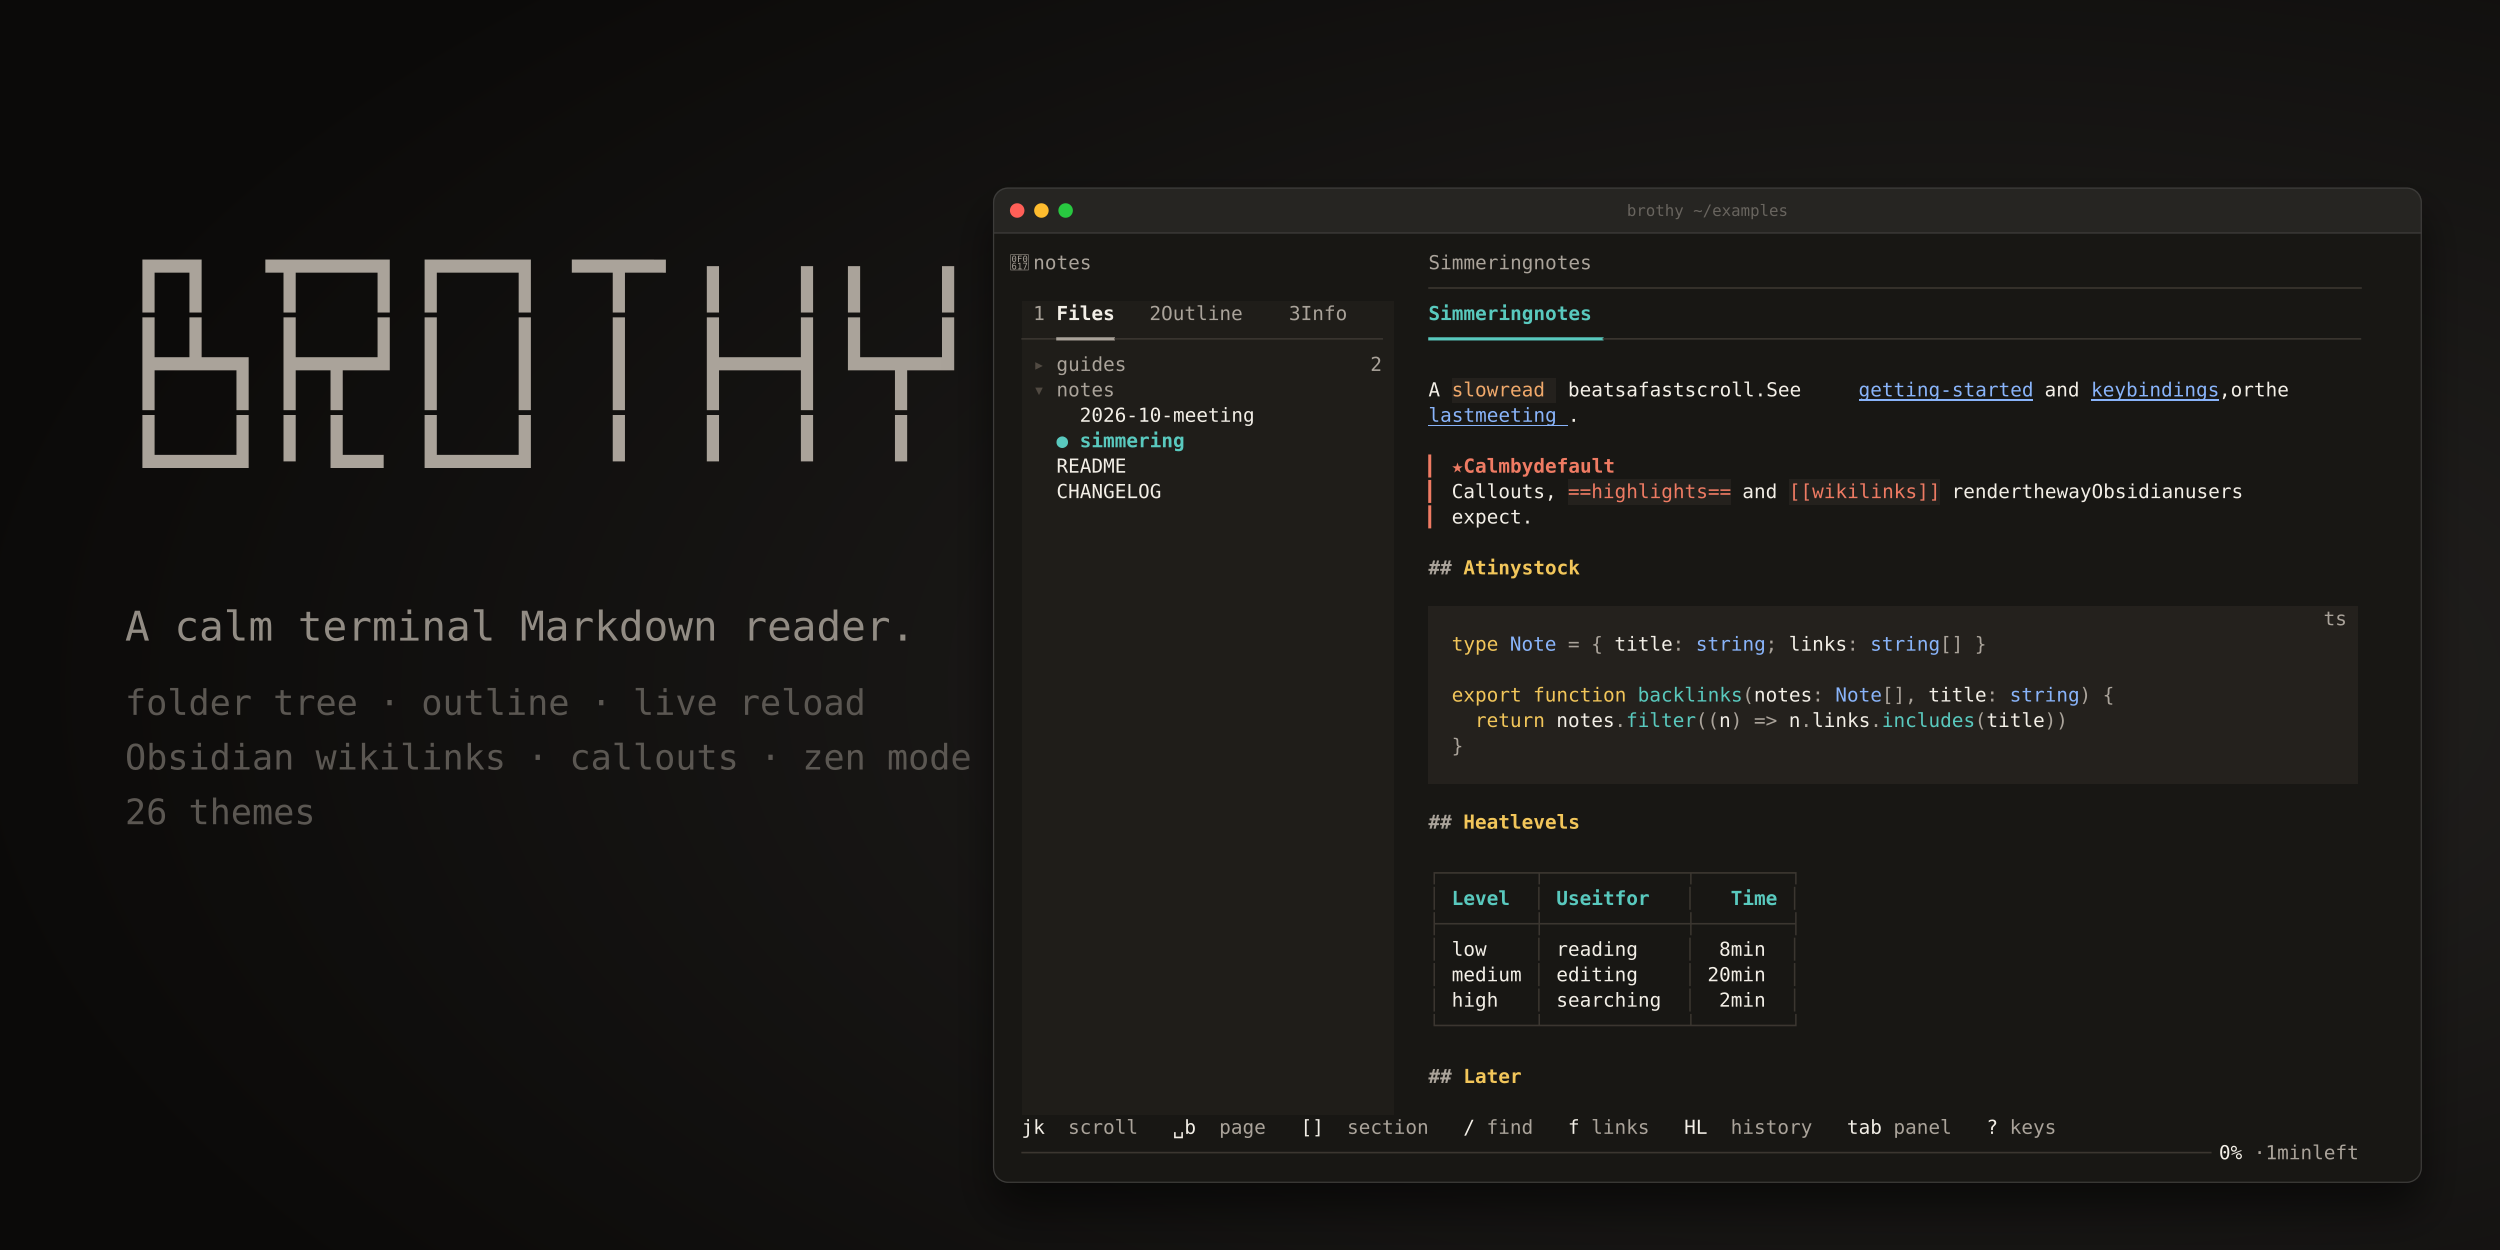
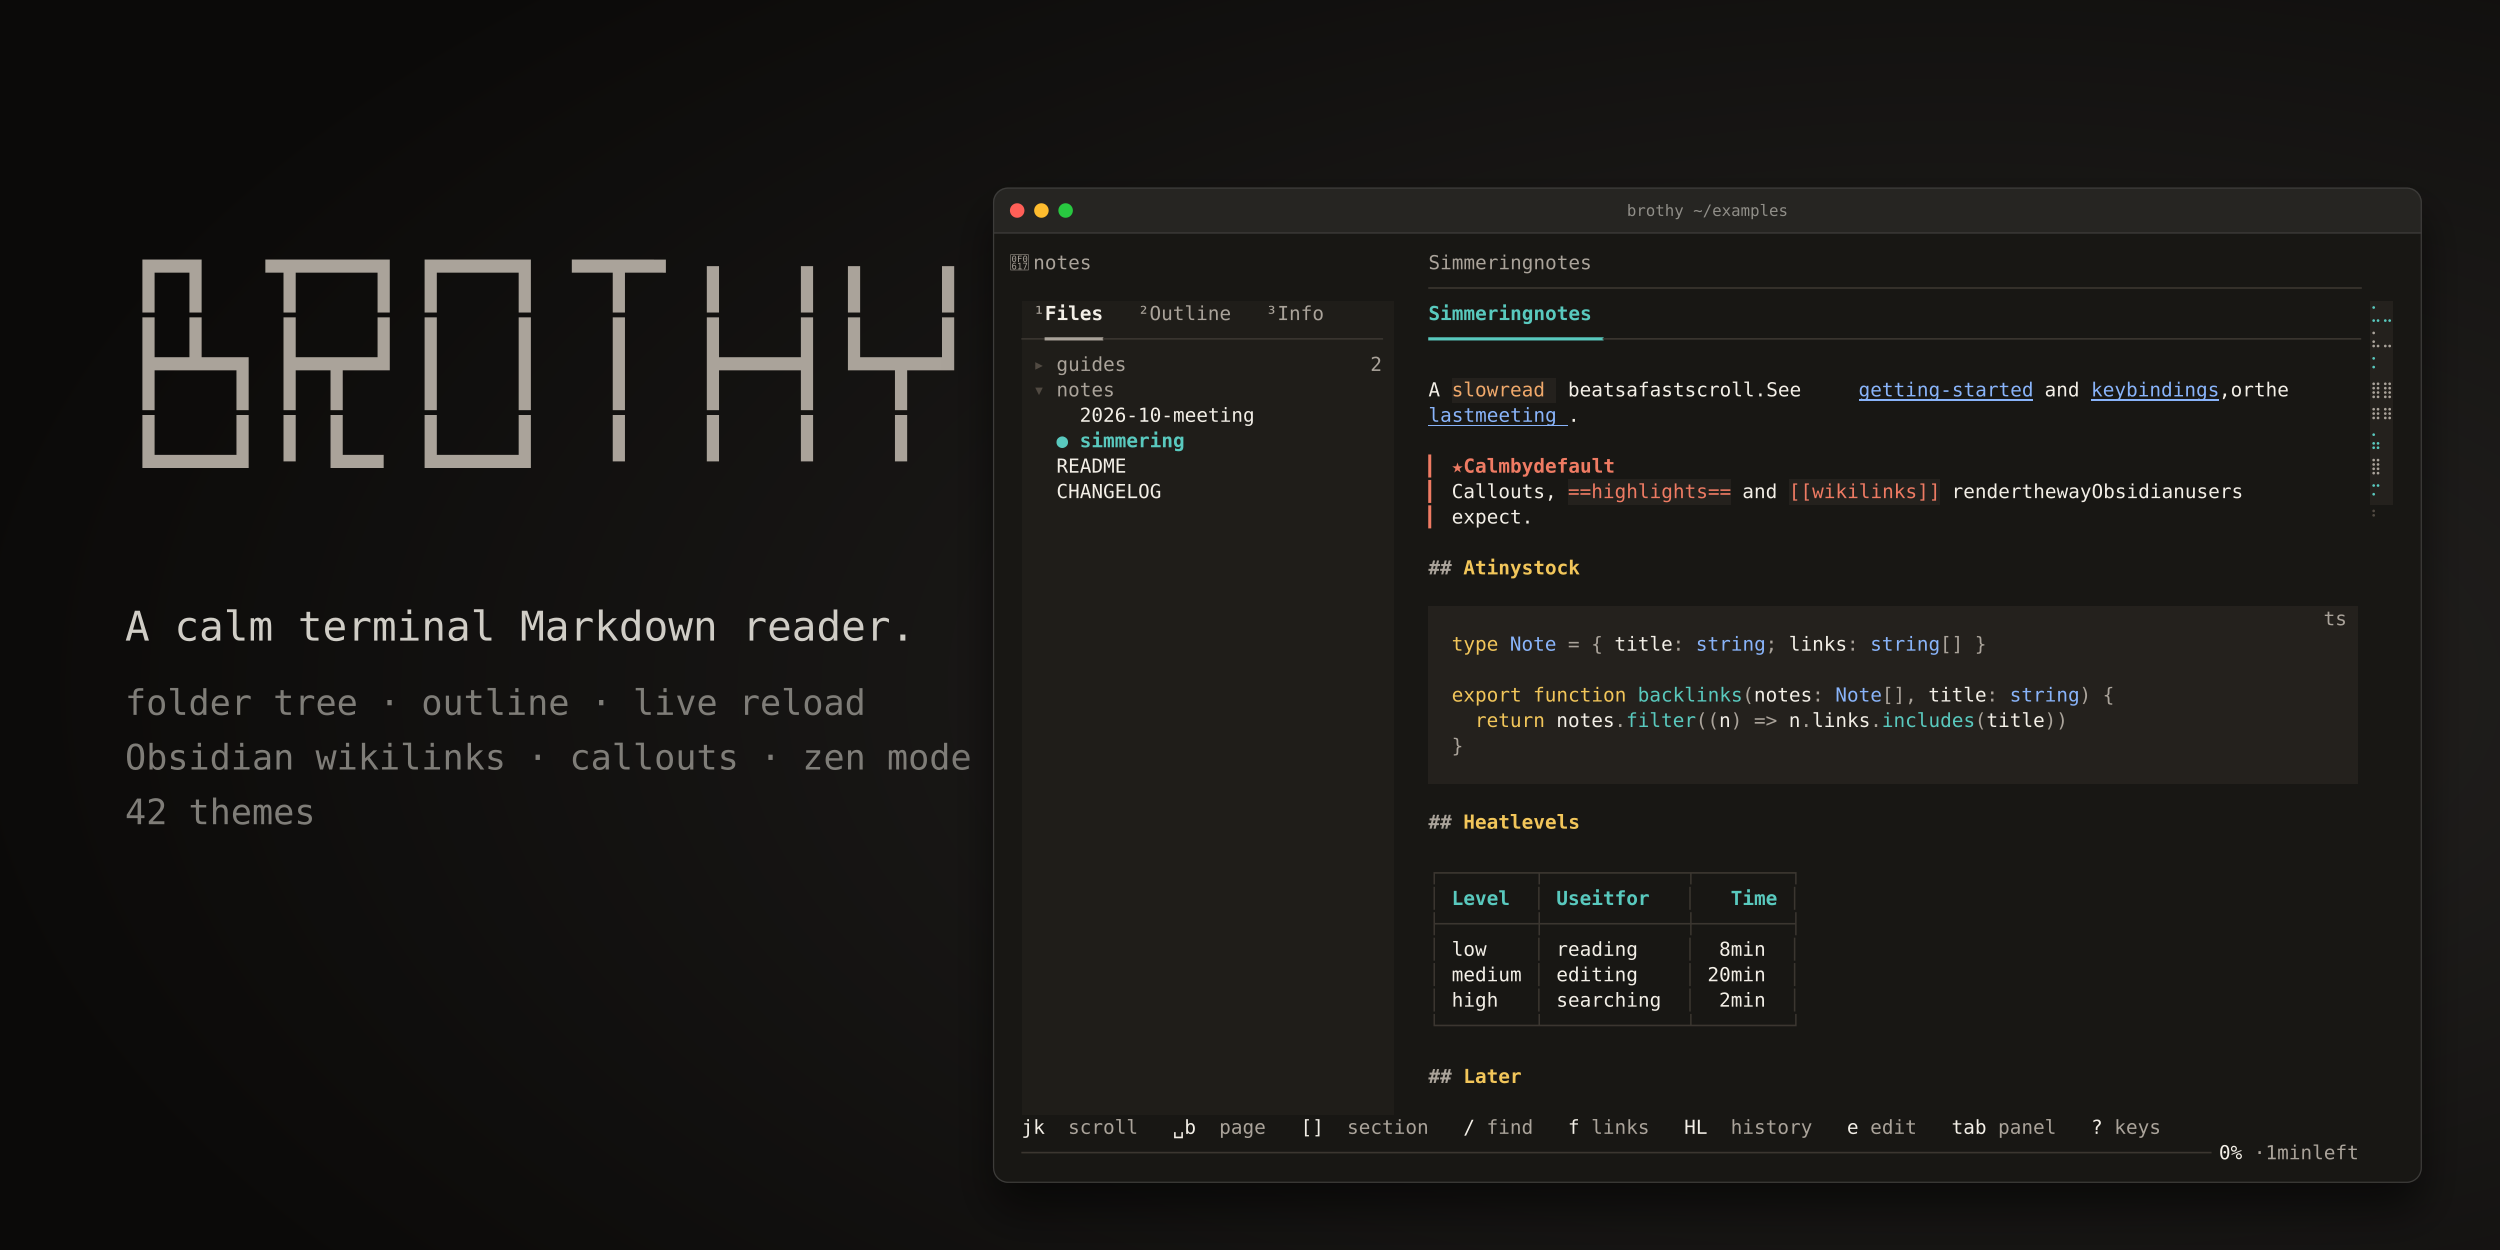
<svg xmlns="http://www.w3.org/2000/svg" width="1280" height="640" viewBox="0 0 1280 640">
  <defs>
    <radialGradient id="g" cx="0.78" cy="0.55" r="0.8">
      <stop offset="0" stop-color="#242220" />
      <stop offset="1" stop-color="#0b0a09" />
    </radialGradient>
  </defs>
  <rect width="1280" height="640" fill="url(#g)" />
  <g font-family="'JetBrainsMono Nerd Font Mono', 'JetBrains Mono', 'DejaVu Sans Mono', monospace">
    <g text-rendering="geometricPrecision" font-weight="700">
      <text x="64" y="150" font-size="40" fill="#aaa39a">┏┓ ┳━┓┏━┓╺┳╸╻ ╻╻ ╻</text>
      <text x="64" y="200" font-size="40" fill="#aaa39a">┣┻┓┣┳┛┃ ┃ ┃ ┣━┫┗┳┛</text>
      <text x="64" y="250" font-size="40" fill="#aaa39a">┗━┛╹┗╸┗━┛ ╹ ╹ ╹ ╹ </text>
    </g>
-     <text x="64" y="328" font-size="21" fill="#928c84">A calm terminal Markdown reader.</text>
-     <text x="64" y="366" font-size="18" fill="#5b5752">folder tree · outline · live reload</text>
-     <text x="64" y="394" font-size="18" fill="#5b5752">Obsidian wikilinks · callouts · zen mode</text>
-     <text x="64" y="422" font-size="18" fill="#5b5752">26 themes</text>
+     <text x="64" y="328" font-size="21" fill="#d0cdc6">A calm terminal Markdown reader.</text>
+     <text x="64" y="366" font-size="18" fill="#7f7d78">folder tree · outline · live reload</text>
+     <text x="64" y="394" font-size="18" fill="#7f7d78">Obsidian wikilinks · callouts · zen mode</text>
+     <text x="64" y="422" font-size="18" fill="#7f7d78">42 themes</text>
  </g>
  <g transform="translate(508.4 96) scale(0.62)">
    <defs>
      <clipPath id="c-screenshot">
        <rect width="1180" height="822" rx="12" />
      </clipPath>
      <filter id="s-screenshot" x="-20%" y="-20%" width="140%" height="150%">
        <feGaussianBlur stdDeviation="18" />
      </filter>
    </defs>
    <rect x="0" y="22" width="1180" height="822" rx="12" fill="#000" opacity="0.55" filter="url(#s-screenshot)" />
    <g clip-path="url(#c-screenshot)">
      <rect width="1180" height="822" fill="#181714" />
      <rect width="1180" height="38" fill="#262522" />
      <rect y="37" width="1180" height="1" fill="#3d3c3a" />
      <circle cx="20" cy="19" r="6" fill="#ff5f57" />
      <circle cx="40" cy="19" r="6" fill="#febc2e" />
      <circle cx="60" cy="19" r="6" fill="#28c840" />
-       <text x="590" y="23.5" text-anchor="middle" font-size="13" fill="#68645e" font-family="'JetBrainsMono Nerd Font Mono', 'JetBrains Mono', 'DejaVu Sans Mono', monospace">brothy ~/examples</text>
+       <text x="590" y="23.5" text-anchor="middle" font-size="13" fill="#908e88" font-family="'JetBrainsMono Nerd Font Mono', 'JetBrains Mono', 'DejaVu Sans Mono', monospace">brothy ~/examples</text>
      <g transform="translate(14 52)" font-family="'JetBrainsMono Nerd Font Mono', 'JetBrains Mono', 'DejaVu Sans Mono', monospace" font-size="16" xml:space="preserve">
        <g shape-rendering="crispEdges">
          <rect x="9.6" y="42" width="307.2" height="21" fill="#1f1d19" />
+           <rect x="1123.2" y="42" width="19.2" height="21" fill="#24211d" />
          <rect x="9.6" y="63" width="307.2" height="21" fill="#1f1d19" />
+           <rect x="1123.2" y="63" width="19.2" height="21" fill="#24211d" />
          <rect x="9.6" y="84" width="307.2" height="21" fill="#1f1d19" />
+           <rect x="1123.2" y="84" width="19.2" height="21" fill="#24211d" />
          <rect x="9.6" y="105" width="307.2" height="21" fill="#1f1d19" />
          <rect x="364.8" y="105" width="86.4" height="21" fill="#24211d" />
+           <rect x="1123.2" y="105" width="19.2" height="21" fill="#24211d" />
          <rect x="9.6" y="126" width="307.2" height="21" fill="#1f1d19" />
+           <rect x="1123.2" y="126" width="19.2" height="21" fill="#24211d" />
          <rect x="9.6" y="147" width="307.2" height="21" fill="#1f1d19" />
+           <rect x="1123.2" y="147" width="19.2" height="21" fill="#24211d" />
          <rect x="9.6" y="168" width="307.2" height="21" fill="#1f1d19" />
+           <rect x="1123.2" y="168" width="19.2" height="21" fill="#24211d" />
          <rect x="9.6" y="189" width="307.2" height="21" fill="#1f1d19" />
          <rect x="460.8" y="189" width="134.4" height="21" fill="#24211d" />
          <rect x="643.2" y="189" width="124.8" height="21" fill="#24211d" />
+           <rect x="1123.2" y="189" width="19.2" height="21" fill="#24211d" />
          <rect x="9.6" y="210" width="307.2" height="21" fill="#1f1d19" />
          <rect x="9.6" y="231" width="307.2" height="21" fill="#1f1d19" />
          <rect x="9.6" y="252" width="307.2" height="21" fill="#1f1d19" />
          <rect x="9.6" y="273" width="307.2" height="21" fill="#1f1d19" />
          <rect x="9.6" y="294" width="307.2" height="21" fill="#1f1d19" />
          <rect x="345.6" y="294" width="768" height="21" fill="#24211d" />
          <rect x="9.6" y="315" width="307.2" height="21" fill="#1f1d19" />
          <rect x="345.6" y="315" width="768" height="21" fill="#24211d" />
          <rect x="9.6" y="336" width="307.2" height="21" fill="#1f1d19" />
          <rect x="345.6" y="336" width="768" height="21" fill="#24211d" />
          <rect x="9.6" y="357" width="307.2" height="21" fill="#1f1d19" />
          <rect x="345.6" y="357" width="768" height="21" fill="#24211d" />
          <rect x="9.6" y="378" width="307.2" height="21" fill="#1f1d19" />
          <rect x="345.6" y="378" width="768" height="21" fill="#24211d" />
          <rect x="9.6" y="399" width="307.2" height="21" fill="#1f1d19" />
          <rect x="345.6" y="399" width="768" height="21" fill="#24211d" />
          <rect x="9.6" y="420" width="307.2" height="21" fill="#1f1d19" />
          <rect x="345.6" y="420" width="768" height="21" fill="#24211d" />
          <rect x="9.6" y="441" width="307.2" height="21" fill="#1f1d19" />
          <rect x="9.6" y="462" width="307.2" height="21" fill="#1f1d19" />
          <rect x="9.6" y="483" width="307.2" height="21" fill="#1f1d19" />
          <rect x="9.6" y="504" width="307.2" height="21" fill="#1f1d19" />
          <rect x="9.6" y="525" width="307.2" height="21" fill="#1f1d19" />
          <rect x="9.6" y="546" width="307.2" height="21" fill="#1f1d19" />
          <rect x="9.6" y="567" width="307.2" height="21" fill="#1f1d19" />
          <rect x="9.6" y="588" width="307.2" height="21" fill="#1f1d19" />
          <rect x="9.6" y="609" width="307.2" height="21" fill="#1f1d19" />
          <rect x="9.6" y="630" width="307.2" height="21" fill="#1f1d19" />
          <rect x="9.6" y="651" width="307.2" height="21" fill="#1f1d19" />
          <rect x="9.6" y="672" width="307.2" height="21" fill="#1f1d19" />
          <rect x="9.6" y="693" width="307.2" height="21" fill="#1f1d19" />
          <rect x="700.8" y="123" width="144" height="1" fill="#89b4fa" />
          <rect x="892.8" y="123" width="105.6" height="1" fill="#89b4fa" />
          <rect x="345.6" y="144" width="115.2" height="1" fill="#89b4fa" />
        </g>
        <g text-rendering="geometricPrecision">
          <text x="0" y="15.5" fill="#aaa39a">󰘗</text>
          <text x="19.2 28.8 38.4 48 57.6" y="15.5" fill="#aaa39a">notes</text>
          <text x="345.6 355.2 364.8 374.4 384 393.6 403.2 412.8 422.4 441.6 451.2 460.8 470.4 480" y="15.5" fill="#aaa39a">Simmeringnotes</text>
          <text x="345.6 355.2 364.8 374.4 384 393.6 403.2 412.8 422.4 432 441.6 451.2 460.8 470.4 480 489.6 499.2 508.8 518.4 528 537.6 547.2 556.8 566.4 576 585.6 595.2 604.8 614.4 624 633.6 643.2 652.8 662.4 672 681.6 691.2 700.8 710.4 720 729.6 739.2 748.8 758.4 768 777.6 787.2 796.8 806.4 816 825.6 835.2 844.8 854.4 864 873.6 883.2 892.8 902.4 912 921.6 931.2 940.8 950.4 960 969.6 979.2 988.8 998.4 1008 1017.6 1027.2 1036.8 1046.4 1056 1065.6 1075.2 1084.8 1094.4 1104" y="36.5" fill="#3b3630">────────────────────────────────────────────────────────────────────────────────</text>
-           <text x="19.2" y="57.5" fill="#aaa39a">1</text>
-           <text x="38.4 48 57.6 67.2 76.8" y="57.5" fill="#f3efe7" font-weight="700">Files</text>
-           <text x="115.2 134.4 144 153.6 163.2 172.8 182.4 192" y="57.5" fill="#aaa39a">2Outline</text>
-           <text x="230.4 249.6 259.2 268.8 278.4" y="57.5" fill="#aaa39a">3Info</text>
+           <text x="19.2" y="57.5" fill="#aaa39a">¹</text>
+           <text x="28.8 38.4 48 57.6 67.2" y="57.5" fill="#f3efe7" font-weight="700">Files</text>
+           <text x="105.6 115.2 124.8 134.4 144 153.6 163.2 172.8" y="57.5" fill="#aaa39a">²Outline</text>
+           <text x="211.2 220.8 230.4 240 249.6" y="57.5" fill="#aaa39a">³Info</text>
          <text x="345.6 355.2 364.8 374.4 384 393.6 403.2 412.8 422.4 441.6 451.2 460.8 470.4 480" y="57.5" fill="#59c9be" font-weight="700">Simmeringnotes</text>
-           <text x="9.6 19.2 28.8" y="78.5" fill="#3b3630">───</text>
-           <text x="38.4 48 57.6 67.2 76.8" y="78.5" fill="#aaa39a">━━━━━</text>
-           <text x="86.4 96 105.6 115.2 124.8 134.4 144 153.6 163.2 172.8 182.4 192 201.6 211.2 220.8 230.4 240 249.6 259.2 268.8 278.4 288 297.6" y="78.5" fill="#3b3630">───────────────────────</text>
+           <text x="1123.2 1132.8" y="57.5" fill="#59c9be">⣁⣀</text>
+           <text x="9.6 19.2" y="78.5" fill="#3b3630">──</text>
+           <text x="28.8 38.4 48 57.6 67.2" y="78.5" fill="#aaa39a">━━━━━</text>
+           <text x="76.8 86.4 96 105.6 115.2 124.8 134.4 144 153.6 163.2 172.8 182.4 192 201.6 211.2 220.8 230.4 240 249.6 259.2 268.8 278.4 288 297.6" y="78.5" fill="#3b3630">────────────────────────</text>
          <text x="345.6 355.2 364.8 374.4 384 393.6 403.2 412.8 422.4 432 441.6 451.2 460.8 470.4 480" y="78.5" fill="#59c9be">━━━━━━━━━━━━━━━</text>
          <text x="489.6 499.2 508.8 518.4 528 537.6 547.2 556.8 566.4 576 585.6 595.2 604.8 614.4 624 633.6 643.2 652.8 662.4 672 681.6 691.2 700.8 710.4 720 729.6 739.2 748.8 758.4 768 777.6 787.2 796.8 806.4 816 825.6 835.2 844.8 854.4 864 873.6 883.2 892.8 902.4 912 921.6 931.2 940.8 950.4 960 969.6 979.2 988.8 998.4 1008 1017.6 1027.2 1036.8 1046.4 1056 1065.6 1075.2 1084.8 1094.4 1104" y="78.5" fill="#3b3630">─────────────────────────────────────────────────────────────────</text>
+           <text x="1123.2 1132.8" y="78.5" fill="#aaa39a">⣅⣀</text>
          <text x="19.2" y="99.5" fill="#514a42">▸</text>
          <text x="38.4 48 57.6 67.2 76.8 86.4" y="99.5" fill="#aaa39a">guides</text>
          <text x="297.6" y="99.5" fill="#aaa39a">2</text>
+           <text x="1123.2" y="99.5" fill="#59c9be">⠅</text>
          <text x="19.2" y="120.5" fill="#514a42">▾</text>
          <text x="38.4 48 57.6 67.2 76.8" y="120.5" fill="#aaa39a">notes</text>
          <text x="345.6" y="120.5" fill="#f3efe7">A</text>
          <text x="364.8 374.4 384 393.6 412.8 422.4 432 441.6" y="120.5" fill="#f0a96b">slowread</text>
          <text x="460.8 470.4 480 489.6 499.2 518.4 537.6 547.2 556.8 566.4 585.6 595.2 604.8 614.4 624 633.6 643.2 662.4 672 681.6" y="120.5" fill="#f3efe7">beatsafastscroll.See</text>
          <text x="700.8 710.4 720 729.6 739.2 748.8 758.4 768 777.6 787.2 796.8 806.4 816 825.6 835.2" y="120.5" fill="#89b4fa">getting-started</text>
          <text x="854.4 864 873.6" y="120.5" fill="#f3efe7">and</text>
          <text x="892.8 902.4 912 921.6 931.2 940.8 950.4 960 969.6 979.2 988.8" y="120.5" fill="#89b4fa">keybindings</text>
          <text x="998.4 1017.6 1027.2 1046.4 1056 1065.6" y="120.5" fill="#f3efe7">,orthe</text>
+           <text x="1123.2 1132.8" y="120.5" fill="#aaa39a">⣿⣿</text>
          <text x="57.6 67.2 76.8 86.4 96 105.6 115.2 124.8 134.4 144 153.6 163.2 172.8 182.4 192" y="141.5" fill="#f3efe7">2026-10-meeting</text>
          <text x="345.6 355.2 364.8 374.4 393.6 403.2 412.8 422.4 432 441.6 451.2" y="141.5" fill="#89b4fa">lastmeeting</text>
          <text x="460.8" y="141.5" fill="#f3efe7">.</text>
+           <text x="1123.2 1132.8" y="141.5" fill="#aaa39a">⠿⠿</text>
          <text x="38.4" y="162.5" fill="#59c9be">●</text>
          <text x="57.6 67.2 76.8 86.4 96 105.6 115.2 124.8 134.4" y="162.5" fill="#59c9be" font-weight="700">simmering</text>
+           <text x="1123.2" y="162.5" fill="#59c9be">⣥</text>
          <text x="38.4 48 57.6 67.2 76.8 86.4" y="183.5" fill="#f3efe7">README</text>
          <text x="345.6" y="183.5" fill="#ef7b63">▎</text>
          <text x="364.8 384 393.6 403.2 412.8 432 441.6 460.8 470.4 480 489.6 499.2 508.8 518.4" y="183.5" fill="#ef7b63" font-weight="700">★Calmbydefault</text>
+           <text x="1123.2" y="183.5" fill="#aaa39a">⣿</text>
          <text x="38.4 48 57.6 67.2 76.8 86.4 96 105.6 115.2" y="204.5" fill="#f3efe7">CHANGELOG</text>
          <text x="345.6" y="204.5" fill="#ef7b63">▎</text>
          <text x="364.8 374.4 384 393.6 403.2 412.8 422.4 432 441.6" y="204.5" fill="#f3efe7">Callouts,</text>
          <text x="460.8 470.4 480 489.6 499.2 508.8 518.4 528 537.6 547.2 556.8 566.4 576 585.6" y="204.5" fill="#ef7b63">==highlights==</text>
          <text x="604.8 614.4 624" y="204.5" fill="#f3efe7">and</text>
          <text x="643.2 652.8 662.4 672 681.6 691.2 700.8 710.4 720 729.6 739.2 748.8 758.4" y="204.5" fill="#ef7b63">[[wikilinks]]</text>
          <text x="777.6 787.2 796.8 806.4 816 825.6 844.8 854.4 864 883.2 892.8 902.4 921.6 931.2 940.8 950.4 960 969.6 979.2 988.8 1008 1017.6 1027.2 1036.8 1046.4" y="204.5" fill="#f3efe7">renderthewayObsidianusers</text>
+           <text x="1123.2" y="204.5" fill="#59c9be">⠍</text>
          <text x="345.6" y="225.5" fill="#ef7b63">▎</text>
          <text x="364.8 374.4 384 393.6 403.2 412.8 422.4" y="225.5" fill="#f3efe7">expect.</text>
+           <text x="1123.2" y="225.5" fill="#514a42">⠃</text>
          <text x="345.6 355.2" y="267.5" fill="#aaa39a" font-weight="700">##</text>
          <text x="374.4 393.6 403.2 412.8 422.4 441.6 451.2 460.8 470.4 480" y="267.5" fill="#f2c65a" font-weight="700">Atinystock</text>
          <text x="1084.8 1094.4" y="309.5" fill="#aaa39a">ts</text>
          <text x="364.8 374.4 384 393.6" y="330.5" fill="#f2c65a">type</text>
          <text x="412.8 422.4 432 441.6" y="330.5" fill="#89b4fa">Note</text>
          <text x="460.8" y="330.5" fill="#aaa39a">=</text>
          <text x="480" y="330.5" fill="#aaa39a">{</text>
          <text x="499.2 508.8 518.4 528 537.6" y="330.5" fill="#f3efe7">title</text>
          <text x="547.2" y="330.5" fill="#aaa39a">:</text>
          <text x="566.4 576 585.6 595.2 604.8 614.4" y="330.5" fill="#89b4fa">string</text>
          <text x="624" y="330.5" fill="#aaa39a">;</text>
          <text x="643.2 652.8 662.4 672 681.6" y="330.5" fill="#f3efe7">links</text>
          <text x="691.2" y="330.5" fill="#aaa39a">:</text>
          <text x="710.4 720 729.6 739.2 748.8 758.4" y="330.5" fill="#89b4fa">string</text>
          <text x="768 777.6" y="330.5" fill="#aaa39a">[]</text>
          <text x="796.8" y="330.5" fill="#aaa39a">}</text>
          <text x="364.8 374.4 384 393.6 403.2 412.8" y="372.5" fill="#f2c65a">export</text>
          <text x="432 441.6 451.2 460.8 470.4 480 489.6 499.2" y="372.5" fill="#f2c65a">function</text>
          <text x="518.4 528 537.6 547.2 556.8 566.4 576 585.6 595.2" y="372.5" fill="#59c9be">backlinks</text>
          <text x="604.8" y="372.5" fill="#aaa39a">(</text>
          <text x="614.4 624 633.6 643.2 652.8" y="372.5" fill="#f3efe7">notes</text>
          <text x="662.4" y="372.5" fill="#aaa39a">:</text>
          <text x="681.6 691.2 700.8 710.4" y="372.5" fill="#89b4fa">Note</text>
          <text x="720 729.6 739.2" y="372.5" fill="#aaa39a">[],</text>
          <text x="758.4 768 777.6 787.2 796.8" y="372.5" fill="#f3efe7">title</text>
          <text x="806.4" y="372.5" fill="#aaa39a">:</text>
          <text x="825.6 835.2 844.8 854.4 864 873.6" y="372.5" fill="#89b4fa">string</text>
          <text x="883.2" y="372.5" fill="#aaa39a">)</text>
          <text x="902.4" y="372.5" fill="#aaa39a">{</text>
          <text x="384 393.6 403.2 412.8 422.4 432" y="393.5" fill="#f2c65a">return</text>
          <text x="451.2 460.8 470.4 480 489.6" y="393.5" fill="#f3efe7">notes</text>
          <text x="499.2" y="393.5" fill="#aaa39a">.</text>
          <text x="508.8 518.4 528 537.6 547.2 556.8" y="393.5" fill="#59c9be">filter</text>
          <text x="566.4 576" y="393.5" fill="#aaa39a">((</text>
          <text x="585.6" y="393.5" fill="#f3efe7">n</text>
          <text x="595.2" y="393.5" fill="#aaa39a">)</text>
          <text x="614.4 624" y="393.5" fill="#aaa39a">=&gt;</text>
          <text x="643.2" y="393.5" fill="#f3efe7">n</text>
          <text x="652.8" y="393.5" fill="#aaa39a">.</text>
          <text x="662.4 672 681.6 691.2 700.8" y="393.5" fill="#f3efe7">links</text>
          <text x="710.4" y="393.5" fill="#aaa39a">.</text>
          <text x="720 729.6 739.2 748.8 758.4 768 777.6 787.2" y="393.5" fill="#59c9be">includes</text>
          <text x="796.8" y="393.5" fill="#aaa39a">(</text>
          <text x="806.4 816 825.6 835.2 844.8" y="393.5" fill="#f3efe7">title</text>
          <text x="854.4 864" y="393.5" fill="#aaa39a">))</text>
          <text x="364.8" y="414.5" fill="#aaa39a">}</text>
          <text x="345.6 355.2" y="477.5" fill="#aaa39a" font-weight="700">##</text>
          <text x="374.4 384 393.6 403.2 422.4 432 441.6 451.2 460.8 470.4" y="477.5" fill="#f2c65a" font-weight="700">Heatlevels</text>
          <text x="345.6 355.2 364.8 374.4 384 393.6 403.2 412.8 422.4 432 441.6 451.2 460.8 470.4 480 489.6 499.2 508.8 518.4 528 537.6 547.2 556.8 566.4 576 585.6 595.2 604.8 614.4 624 633.6 643.2" y="519.5" fill="#3b3630">┌────────┬────────────┬────────┐</text>
          <text x="345.6" y="540.5" fill="#3b3630">│</text>
          <text x="364.8 374.4 384 393.6 403.2" y="540.5" fill="#59c9be" font-weight="700">Level</text>
          <text x="432" y="540.5" fill="#3b3630">│</text>
          <text x="451.2 460.8 470.4 489.6 499.2 518.4 528 537.6" y="540.5" fill="#59c9be" font-weight="700">Useitfor</text>
          <text x="556.8" y="540.5" fill="#3b3630">│</text>
          <text x="595.2 604.8 614.4 624" y="540.5" fill="#59c9be" font-weight="700">Time</text>
          <text x="643.2" y="540.5" fill="#3b3630">│</text>
          <text x="345.6 355.2 364.8 374.4 384 393.6 403.2 412.8 422.4 432 441.6 451.2 460.8 470.4 480 489.6 499.2 508.8 518.4 528 537.6 547.2 556.8 566.4 576 585.6 595.2 604.8 614.4 624 633.6 643.2" y="561.5" fill="#3b3630">├────────┼────────────┼────────┤</text>
          <text x="345.6" y="582.5" fill="#3b3630">│</text>
          <text x="364.8 374.4 384" y="582.5" fill="#f3efe7">low</text>
          <text x="432" y="582.5" fill="#3b3630">│</text>
          <text x="451.2 460.8 470.4 480 489.6 499.2 508.8" y="582.5" fill="#f3efe7">reading</text>
          <text x="556.8" y="582.5" fill="#3b3630">│</text>
          <text x="585.6 604.8 614.4 624" y="582.5" fill="#f3efe7">8min</text>
          <text x="643.2" y="582.5" fill="#3b3630">│</text>
          <text x="345.6" y="603.5" fill="#3b3630">│</text>
          <text x="364.8 374.4 384 393.6 403.2 412.8" y="603.5" fill="#f3efe7">medium</text>
          <text x="432" y="603.5" fill="#3b3630">│</text>
          <text x="451.2 460.8 470.4 480 489.6 499.2 508.8" y="603.5" fill="#f3efe7">editing</text>
          <text x="556.8" y="603.5" fill="#3b3630">│</text>
          <text x="576 585.6 604.8 614.4 624" y="603.5" fill="#f3efe7">20min</text>
          <text x="643.2" y="603.5" fill="#3b3630">│</text>
          <text x="345.6" y="624.5" fill="#3b3630">│</text>
          <text x="364.8 374.4 384 393.6" y="624.5" fill="#f3efe7">high</text>
          <text x="432" y="624.5" fill="#3b3630">│</text>
          <text x="451.2 460.8 470.4 480 489.6 499.2 508.8 518.4 528" y="624.5" fill="#f3efe7">searching</text>
          <text x="556.8" y="624.5" fill="#3b3630">│</text>
          <text x="585.6 604.8 614.4 624" y="624.5" fill="#f3efe7">2min</text>
          <text x="643.2" y="624.5" fill="#3b3630">│</text>
          <text x="345.6 355.2 364.8 374.4 384 393.6 403.2 412.8 422.4 432 441.6 451.2 460.8 470.4 480 489.6 499.2 508.8 518.4 528 537.6 547.2 556.8 566.4 576 585.6 595.2 604.8 614.4 624 633.6 643.2" y="645.5" fill="#3b3630">└────────┴────────────┴────────┘</text>
          <text x="345.6 355.2" y="687.5" fill="#aaa39a" font-weight="700">##</text>
          <text x="374.4 384 393.6 403.2 412.8" y="687.5" fill="#f2c65a" font-weight="700">Later</text>
          <text x="9.6 28.8" y="729.5" fill="#f3efe7">jk</text>
          <text x="48 57.6 67.2 76.8 86.4 96" y="729.5" fill="#aaa39a">scroll</text>
          <text x="134.4 153.6" y="729.5" fill="#f3efe7">␣b</text>
          <text x="172.8 182.4 192 201.6" y="729.5" fill="#aaa39a">page</text>
          <text x="240 259.2" y="729.5" fill="#f3efe7">[]</text>
          <text x="278.4 288 297.6 307.2 316.8 326.4 336" y="729.5" fill="#aaa39a">section</text>
          <text x="374.4" y="729.5" fill="#f3efe7">/</text>
          <text x="393.6 403.2 412.8 422.4" y="729.5" fill="#aaa39a">find</text>
          <text x="460.8" y="729.5" fill="#f3efe7">f</text>
          <text x="480 489.6 499.2 508.8 518.4" y="729.5" fill="#aaa39a">links</text>
          <text x="556.8 576" y="729.5" fill="#f3efe7">HL</text>
          <text x="595.2 604.8 614.4 624 633.6 643.2 652.8" y="729.5" fill="#aaa39a">history</text>
-           <text x="691.2 700.8 710.4" y="729.5" fill="#f3efe7">tab</text>
-           <text x="729.6 739.2 748.8 758.4 768" y="729.5" fill="#aaa39a">panel</text>
-           <text x="806.4" y="729.5" fill="#f3efe7">?</text>
-           <text x="825.6 835.2 844.8 854.4" y="729.5" fill="#aaa39a">keys</text>
+           <text x="691.2" y="729.5" fill="#f3efe7">e</text>
+           <text x="710.4 720 729.6 739.2" y="729.5" fill="#aaa39a">edit</text>
+           <text x="777.6 787.2 796.8" y="729.5" fill="#f3efe7">tab</text>
+           <text x="816 825.6 835.2 844.8 854.4" y="729.5" fill="#aaa39a">panel</text>
+           <text x="892.8" y="729.5" fill="#f3efe7">?</text>
+           <text x="912 921.6 931.2 940.8" y="729.5" fill="#aaa39a">keys</text>
          <text x="9.6 19.2 28.8 38.4 48 57.6 67.2 76.8 86.4 96 105.6 115.2 124.8 134.4 144 153.6 163.2 172.8 182.4 192 201.6 211.2 220.8 230.4 240 249.6 259.2 268.8 278.4 288 297.6 307.2 316.8 326.4 336 345.6 355.2 364.8 374.4 384 393.6 403.2 412.8 422.4 432 441.6 451.2 460.8 470.4 480 489.6 499.2 508.8 518.4 528 537.6 547.2 556.8 566.4 576 585.6 595.2 604.8 614.4 624 633.6 643.2 652.8 662.4 672 681.6 691.2 700.8 710.4 720 729.6 739.2 748.8 758.4 768 777.6 787.2 796.8 806.4 816 825.6 835.2 844.8 854.4 864 873.6 883.2 892.8 902.4 912 921.6 931.2 940.8 950.4 960 969.6 979.2" y="750.5" fill="#3b3630">──────────────────────────────────────────────────────────────────────────────────────────────────────</text>
          <text x="998.4 1008" y="750.5" fill="#f3efe7">0%</text>
          <text x="1027.2 1046.4 1065.6 1075.2 1084.8 1104 1113.6 1123.2 1132.8" y="750.5" fill="#aaa39a">·1minleft</text>
        </g>
      </g>
    </g>
    <rect x="0.5" y="0.5" width="1179" height="821" rx="12" fill="none" stroke="#3d3c3a" />
  </g>
</svg>
